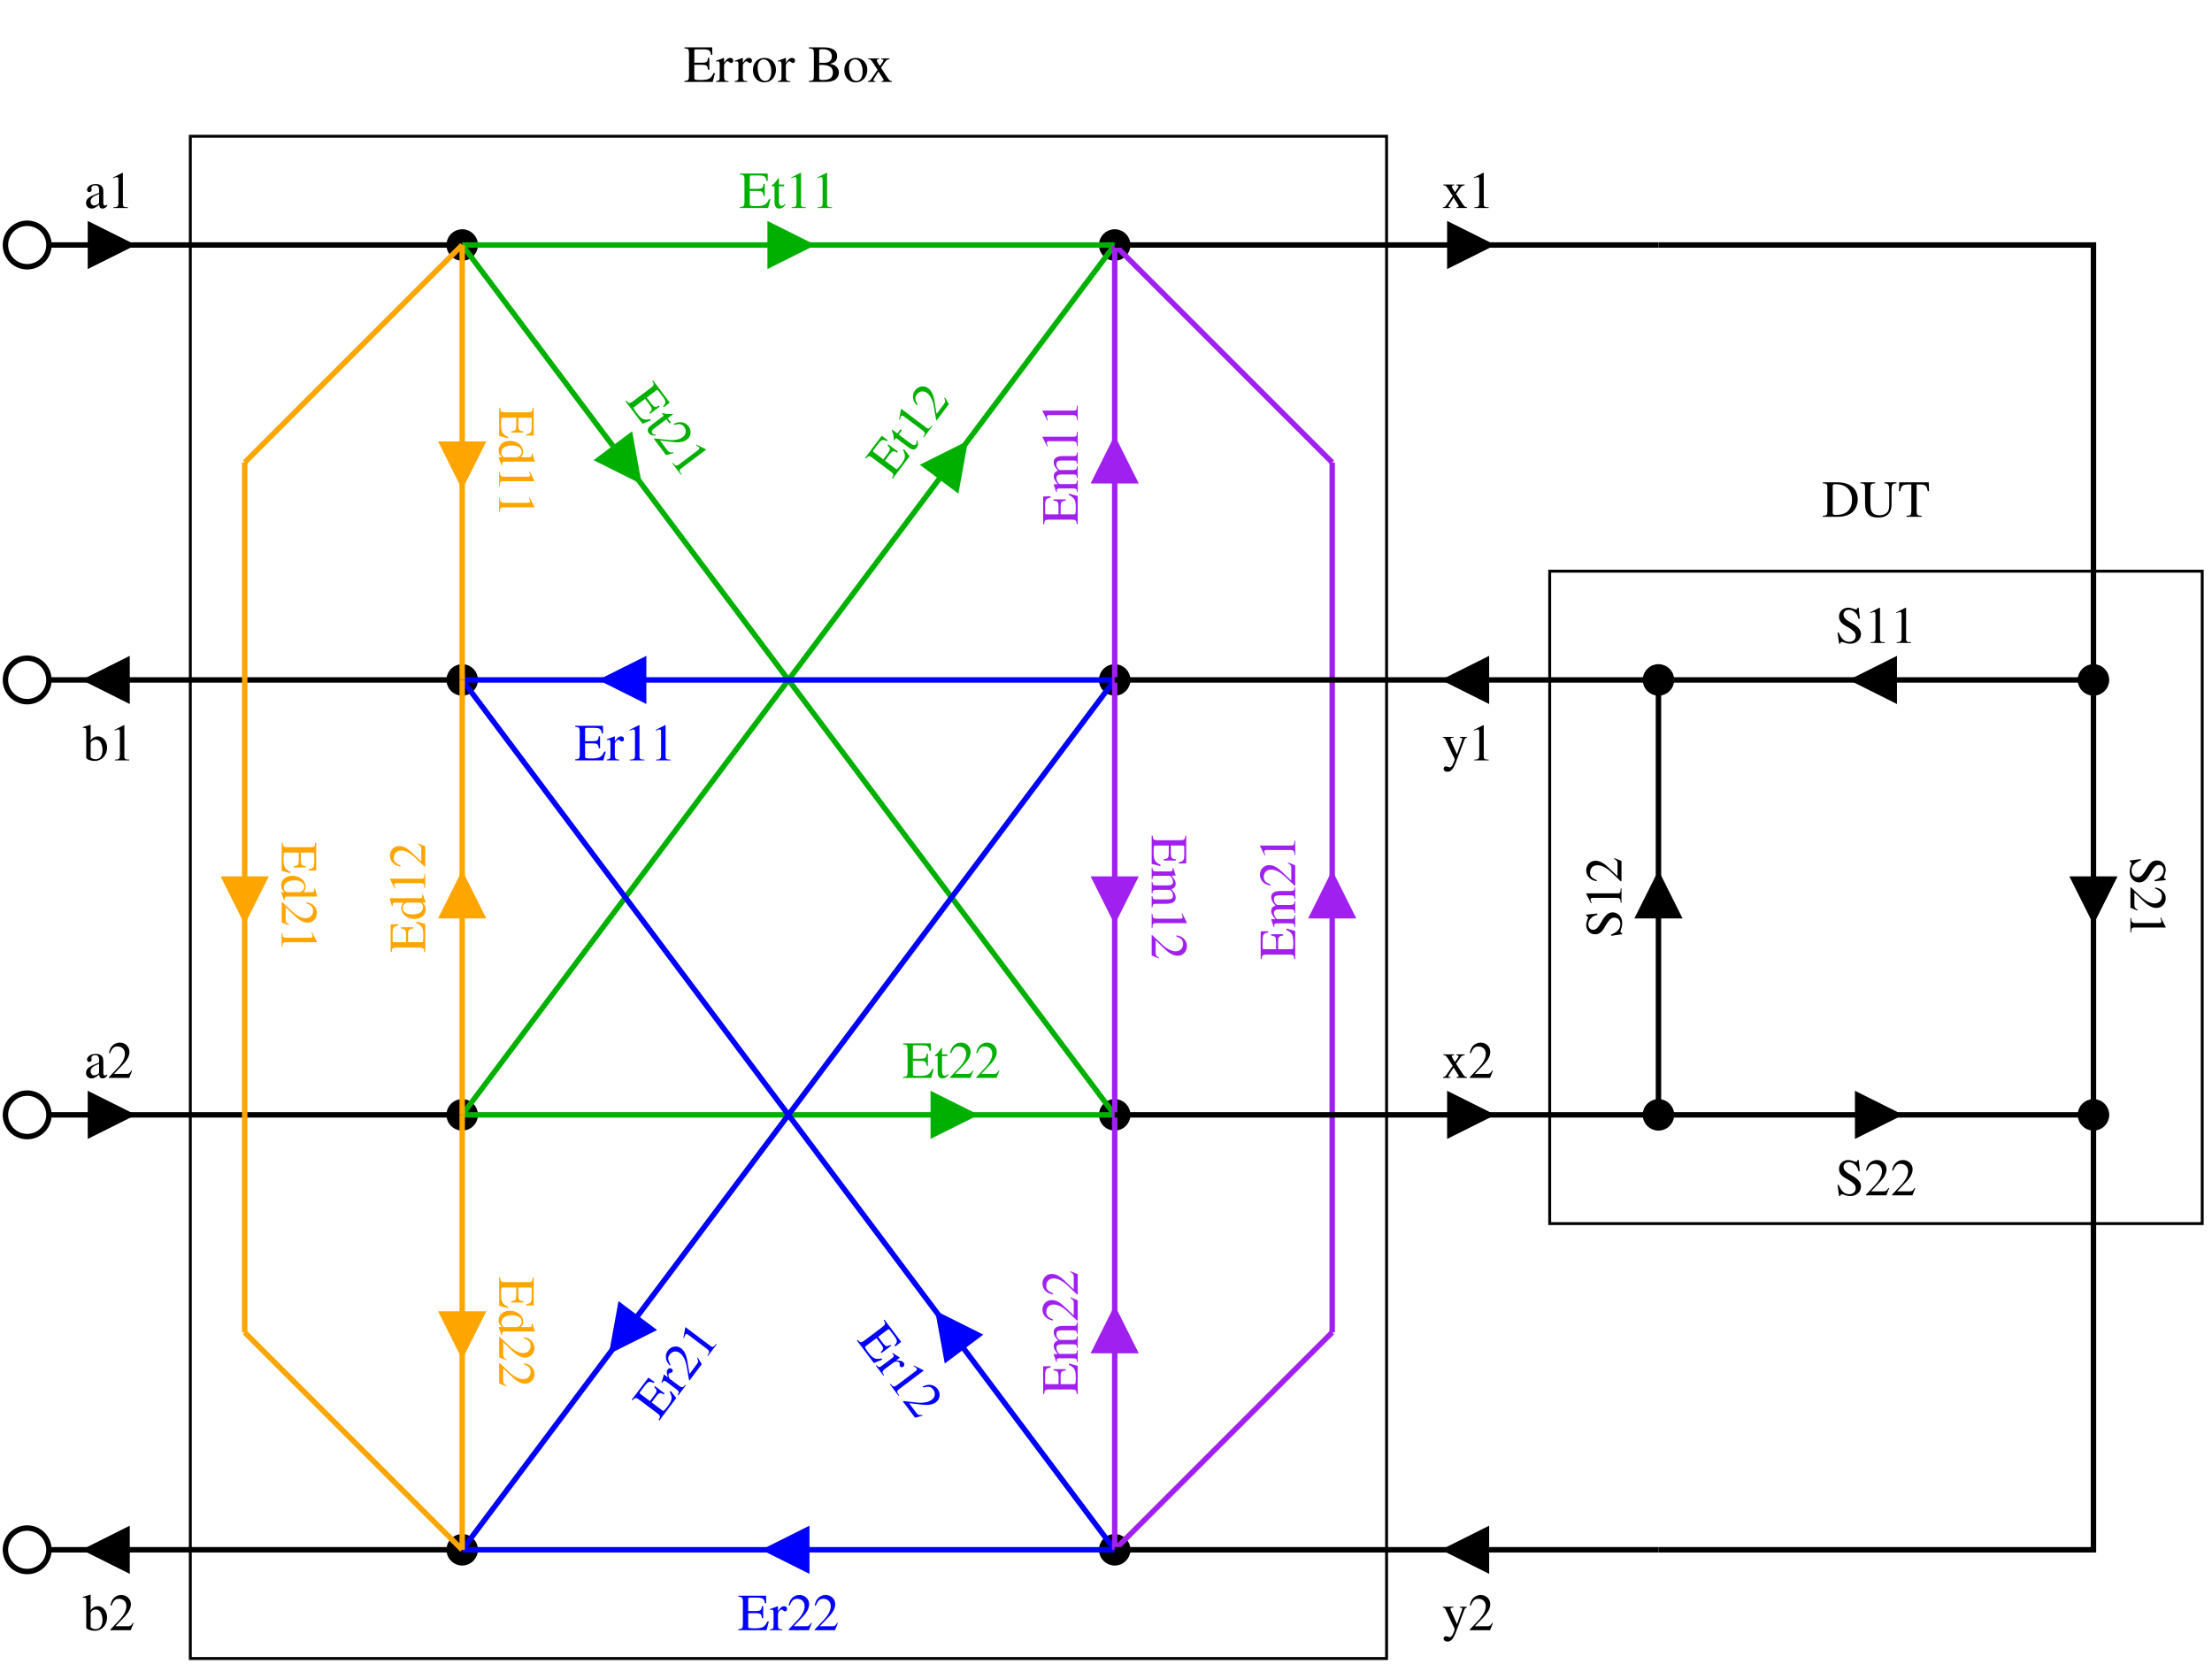
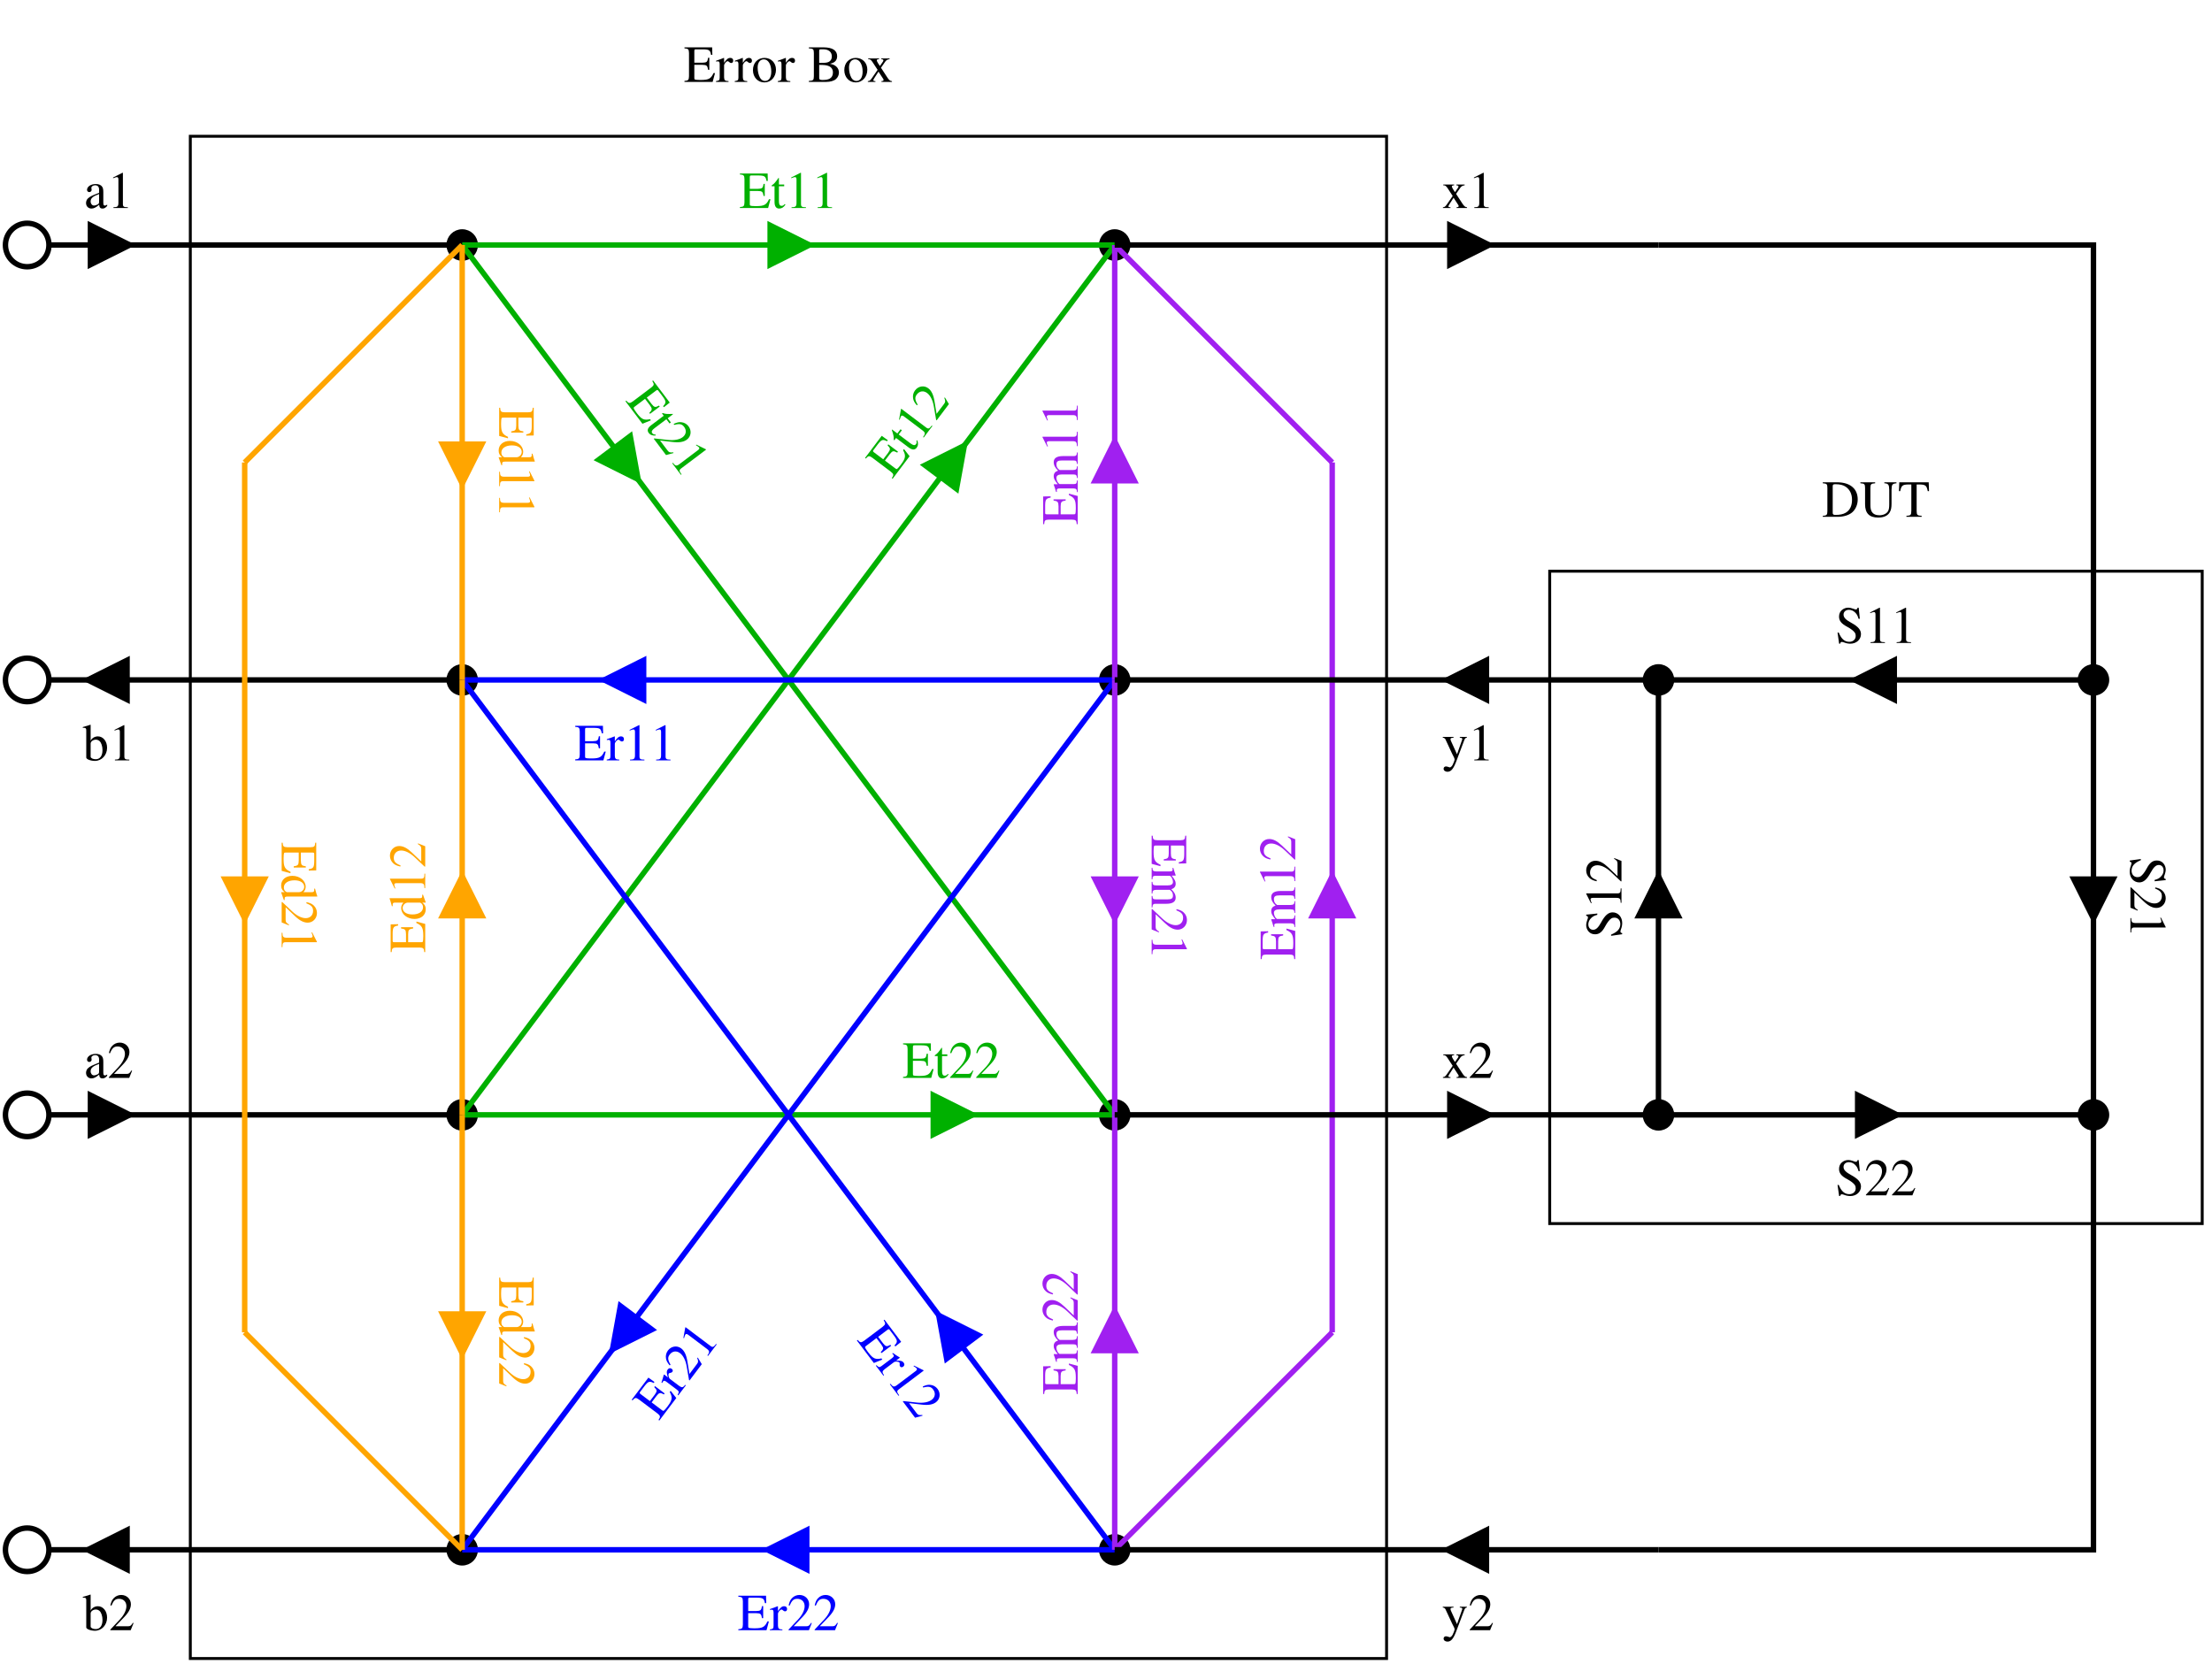
<svg xmlns="http://www.w3.org/2000/svg" width="367pt" height="276pt" viewBox="525 -75 6102 4587">
  <g fill="none">
    <circle cx="600" cy="600" r="60" stroke="#000000" stroke-width="15px" />
    <circle cx="600" cy="1800" r="60" stroke="#000000" stroke-width="15px" />
    <circle cx="600" cy="3000" r="60" stroke="#000000" stroke-width="15px" />
    <circle cx="600" cy="4200" r="60" stroke="#000000" stroke-width="15px" />
    <circle cx="1800" cy="600" r="36" fill="#000000" stroke="#000000" stroke-width="15px" />
    <circle cx="3600" cy="600" r="36" fill="#000000" stroke="#000000" stroke-width="15px" />
    <circle cx="1800" cy="1800" r="36" fill="#000000" stroke="#000000" stroke-width="15px" />
    <circle cx="3600" cy="1800" r="36" fill="#000000" stroke="#000000" stroke-width="15px" />
    <circle cx="5100" cy="1800" r="36" fill="#000000" stroke="#000000" stroke-width="15px" />
    <circle cx="6300" cy="1800" r="36" fill="#000000" stroke="#000000" stroke-width="15px" />
    <circle cx="1800" cy="3000" r="36" fill="#000000" stroke="#000000" stroke-width="15px" />
    <circle cx="3600" cy="3000" r="36" fill="#000000" stroke="#000000" stroke-width="15px" />
    <circle cx="5100" cy="3000" r="36" fill="#000000" stroke="#000000" stroke-width="15px" />
    <circle cx="6300" cy="3000" r="36" fill="#000000" stroke="#000000" stroke-width="15px" />
    <circle cx="1800" cy="4200" r="36" fill="#000000" stroke="#000000" stroke-width="15px" />
    <circle cx="3600" cy="4200" r="36" fill="#000000" stroke="#000000" stroke-width="15px" />
    <rect x="1050" y="300" width="3300" height="4200" stroke="#000000" stroke-width="8px" />
    <rect x="4800" y="1500" width="1800" height="1800" stroke="#000000" stroke-width="8px" />
    <defs>
      <clipPath id="cp0">
        <path clip-rule="evenodd" d="M 525,-75 H 6627 V 4512 H 525 z   M 771,540 771,660 911,611 911,590z" />
      </clipPath>
    </defs>
    <polyline points=" 660,600 900,600" clip-path="url(#cp0)" stroke="#000000" stroke-width="15px" />
    <polygon points=" 771,660 891,600 771,540 771,660" stroke="#000000" stroke-width="8px" stroke-miterlimit="8" fill="#000000" />
    <polyline points=" 825,600 1800,600" stroke="#000000" stroke-width="15px" />
    <defs>
      <clipPath id="cp1">
        <path clip-rule="evenodd" d="M 525,-75 H 6627 V 4512 H 525 z   M 879,1860 879,1740 740,1790 740,1811z" />
      </clipPath>
    </defs>
    <polyline points=" 1800,1800 750,1800" clip-path="url(#cp1)" stroke="#000000" stroke-width="15px" />
    <polygon points=" 879,1740 759,1800 879,1860 879,1740" stroke="#000000" stroke-width="8px" stroke-miterlimit="8" fill="#000000" />
    <polyline points=" 825,1800 660,1800" stroke="#000000" stroke-width="15px" />
    <defs>
      <clipPath id="cp2">
        <path clip-rule="evenodd" d="M 525,-75 H 6627 V 4512 H 525 z   M 771,2940 771,3060 911,3011 911,2990z" />
      </clipPath>
    </defs>
    <polyline points=" 660,3000 900,3000" clip-path="url(#cp2)" stroke="#000000" stroke-width="15px" />
    <polygon points=" 771,3060 891,3000 771,2940 771,3060" stroke="#000000" stroke-width="8px" stroke-miterlimit="8" fill="#000000" />
    <polyline points=" 825,3000 1800,3000" stroke="#000000" stroke-width="15px" />
    <defs>
      <clipPath id="cp3">
        <path clip-rule="evenodd" d="M 525,-75 H 6627 V 4512 H 525 z   M 879,4260 879,4140 740,4190 740,4211z" />
      </clipPath>
    </defs>
    <polyline points=" 1800,4200 750,4200" clip-path="url(#cp3)" stroke="#000000" stroke-width="15px" />
    <polygon points=" 879,4140 759,4200 879,4260 879,4140" stroke="#000000" stroke-width="8px" stroke-miterlimit="8" fill="#000000" />
    <polyline points=" 825,4200 660,4200" stroke="#000000" stroke-width="15px" />
    <defs>
      <clipPath id="cp4">
        <path clip-rule="evenodd" d="M 525,-75 H 6627 V 4512 H 525 z   M 2646,540 2646,660 2786,611 2786,590z" />
      </clipPath>
    </defs>
    <polyline points=" 1800,600 2775,600" clip-path="url(#cp4)" stroke="#00b000" stroke-width="15px" />
    <polygon points=" 2646,660 2766,600 2646,540 2646,660" stroke="#00b000" stroke-width="8px" stroke-miterlimit="8" fill="#00b000" />
    <polyline points=" 2700,600 3600,600" stroke="#00b000" stroke-width="15px" />
    <defs>
      <clipPath id="cp5">
        <path clip-rule="evenodd" d="M 525,-75 H 6627 V 4512 H 525 z   M 3070,1207 3166,1279 3210,1138 3193,1125z" />
      </clipPath>
    </defs>
    <polyline points=" 1800,3000 3195,1140" clip-path="url(#cp5)" stroke="#00b000" stroke-width="15px" />
    <polygon points=" 3166,1279 3190,1147 3070,1207 3166,1279" stroke="#00b000" stroke-width="8px" stroke-miterlimit="8" fill="#00b000" />
    <polyline points=" 3150,1200 3600,600" stroke="#00b000" stroke-width="15px" />
    <defs>
      <clipPath id="cp6">
        <path clip-rule="evenodd" d="M 525,-75 H 6627 V 4512 H 525 z   M 2266,1121 2170,1193 2293,1275 2310,1262z" />
      </clipPath>
    </defs>
    <polyline points=" 1800,600 2295,1260" clip-path="url(#cp6)" stroke="#00b000" stroke-width="15px" />
    <polygon points=" 2170,1193 2290,1253 2266,1121 2170,1193" stroke="#00b000" stroke-width="8px" stroke-miterlimit="8" fill="#00b000" />
    <polyline points=" 2250,1200 3600,3000" stroke="#00b000" stroke-width="15px" />
    <defs>
      <clipPath id="cp7">
        <path clip-rule="evenodd" d="M 525,-75 H 6627 V 4512 H 525 z   M 3096,2940 3096,3060 3236,3011 3236,2990z" />
      </clipPath>
    </defs>
    <polyline points=" 1800,3000 3225,3000" clip-path="url(#cp7)" stroke="#00b000" stroke-width="15px" />
    <polygon points=" 3096,3060 3216,3000 3096,2940 3096,3060" stroke="#00b000" stroke-width="8px" stroke-miterlimit="8" fill="#00b000" />
    <polyline points=" 3150,3000 3600,3000" stroke="#00b000" stroke-width="15px" />
    <defs>
      <clipPath id="cp8">
        <path clip-rule="evenodd" d="M 525,-75 H 6627 V 4512 H 525 z   M 2304,1860 2304,1740 2165,1790 2165,1811z" />
      </clipPath>
    </defs>
    <polyline points=" 3600,1800 2175,1800" clip-path="url(#cp8)" stroke="#0000ff" stroke-width="15px" />
    <polygon points=" 2304,1740 2184,1800 2304,1860 2304,1740" stroke="#0000ff" stroke-width="8px" stroke-miterlimit="8" fill="#0000ff" />
    <polyline points=" 2250,1800 1800,1800" stroke="#0000ff" stroke-width="15px" />
    <defs>
      <clipPath id="cp9">
        <path clip-rule="evenodd" d="M 525,-75 H 6627 V 4512 H 525 z   M 3134,3679 3230,3607 3107,3525 3090,3538z" />
      </clipPath>
    </defs>
    <polyline points=" 3600,4200 3105,3540" clip-path="url(#cp9)" stroke="#0000ff" stroke-width="15px" />
    <polygon points=" 3230,3607 3110,3547 3134,3679 3230,3607" stroke="#0000ff" stroke-width="8px" stroke-miterlimit="8" fill="#0000ff" />
    <polyline points=" 3150,3600 1800,1800" stroke="#0000ff" stroke-width="15px" />
    <defs>
      <clipPath id="cp10">
        <path clip-rule="evenodd" d="M 525,-75 H 6627 V 4512 H 525 z   M 2330,3593 2234,3521 2190,3662 2207,3675z" />
      </clipPath>
    </defs>
    <polyline points=" 3600,1800 2205,3660" clip-path="url(#cp10)" stroke="#0000ff" stroke-width="15px" />
    <polygon points=" 2234,3521 2210,3653 2330,3593 2234,3521" stroke="#0000ff" stroke-width="8px" stroke-miterlimit="8" fill="#0000ff" />
    <polyline points=" 2250,3600 1800,4200" stroke="#0000ff" stroke-width="15px" />
    <defs>
      <clipPath id="cp11">
        <path clip-rule="evenodd" d="M 525,-75 H 6627 V 4512 H 525 z   M 2754,4260 2754,4140 2615,4190 2615,4211z" />
      </clipPath>
    </defs>
    <polyline points=" 3600,4200 2625,4200" clip-path="url(#cp11)" stroke="#0000ff" stroke-width="15px" />
    <polygon points=" 2754,4140 2634,4200 2754,4260 2754,4140" stroke="#0000ff" stroke-width="8px" stroke-miterlimit="8" fill="#0000ff" />
    <polyline points=" 2700,4200 1800,4200" stroke="#0000ff" stroke-width="15px" />
    <defs>
      <clipPath id="cp12">
        <path clip-rule="evenodd" d="M 525,-75 H 6627 V 4512 H 525 z   M 1860,1146 1740,1146 1790,1286 1811,1286z" />
      </clipPath>
    </defs>
    <polyline points=" 1800,600 1800,1275" clip-path="url(#cp12)" stroke="#ffa500" stroke-width="15px" />
    <polygon points=" 1740,1146 1800,1266 1860,1146 1740,1146" stroke="#ffa500" stroke-width="8px" stroke-miterlimit="8" fill="#ffa500" />
    <polyline points=" 1800,1200 1800,1800" stroke="#ffa500" stroke-width="15px" />
    <defs>
      <clipPath id="cp13">
        <path clip-rule="evenodd" d="M 525,-75 H 6627 V 4512 H 525 z   M 1740,2454 1860,2454 1811,2315 1790,2315z" />
      </clipPath>
    </defs>
    <polyline points=" 1800,3000 1800,2325" clip-path="url(#cp13)" stroke="#ffa500" stroke-width="15px" />
    <polygon points=" 1860,2454 1800,2334 1740,2454 1860,2454" stroke="#ffa500" stroke-width="8px" stroke-miterlimit="8" fill="#ffa500" />
    <polyline points=" 1800,2400 1800,1800" stroke="#ffa500" stroke-width="15px" />
    <polyline points=" 1800,600 1200,1200" stroke="#ffa500" stroke-width="15px" />
    <defs>
      <clipPath id="cp14">
        <path clip-rule="evenodd" d="M 525,-75 H 6627 V 4512 H 525 z   M 1260,2346 1140,2346 1190,2486 1211,2486z" />
      </clipPath>
    </defs>
    <polyline points=" 1200,1200 1200,2475" clip-path="url(#cp14)" stroke="#ffa500" stroke-width="15px" />
    <polygon points=" 1140,2346 1200,2466 1260,2346 1140,2346" stroke="#ffa500" stroke-width="8px" stroke-miterlimit="8" fill="#ffa500" />
    <polyline points=" 1200,2400 1200,3600" stroke="#ffa500" stroke-width="15px" />
    <polyline points=" 1200,3600 1800,4200" stroke="#ffa500" stroke-width="15px" />
    <defs>
      <clipPath id="cp15">
        <path clip-rule="evenodd" d="M 525,-75 H 6627 V 4512 H 525 z   M 1860,3546 1740,3546 1790,3686 1811,3686z" />
      </clipPath>
    </defs>
    <polyline points=" 1800,3000 1800,3675" clip-path="url(#cp15)" stroke="#ffa500" stroke-width="15px" />
    <polygon points=" 1740,3546 1800,3666 1860,3546 1740,3546" stroke="#ffa500" stroke-width="8px" stroke-miterlimit="8" fill="#ffa500" />
    <polyline points=" 1800,3600 1800,4200" stroke="#ffa500" stroke-width="15px" />
    <defs>
      <clipPath id="cp16">
        <path clip-rule="evenodd" d="M 525,-75 H 6627 V 4512 H 525 z   M 3540,1254 3660,1254 3611,1115 3590,1115z" />
      </clipPath>
    </defs>
    <polyline points=" 3600,1800 3600,1125" clip-path="url(#cp16)" stroke="#a020f0" stroke-width="15px" />
    <polygon points=" 3660,1254 3600,1134 3540,1254 3660,1254" stroke="#a020f0" stroke-width="8px" stroke-miterlimit="8" fill="#a020f0" />
    <polyline points=" 3600,1200 3600,600" stroke="#a020f0" stroke-width="15px" />
    <defs>
      <clipPath id="cp17">
        <path clip-rule="evenodd" d="M 525,-75 H 6627 V 4512 H 525 z   M 3660,2346 3540,2346 3590,2486 3611,2486z" />
      </clipPath>
    </defs>
    <polyline points=" 3600,1800 3600,2475" clip-path="url(#cp17)" stroke="#a020f0" stroke-width="15px" />
    <polygon points=" 3540,2346 3600,2466 3660,2346 3540,2346" stroke="#a020f0" stroke-width="8px" stroke-miterlimit="8" fill="#a020f0" />
    <polyline points=" 3600,2400 3600,3000" stroke="#a020f0" stroke-width="15px" />
    <polyline points=" 3600,4200 4200,3600" stroke="#a020f0" stroke-width="15px" />
    <defs>
      <clipPath id="cp18">
        <path clip-rule="evenodd" d="M 525,-75 H 6627 V 4512 H 525 z   M 4140,2454 4260,2454 4211,2315 4190,2315z" />
      </clipPath>
    </defs>
    <polyline points=" 4200,3600 4200,2325" clip-path="url(#cp18)" stroke="#a020f0" stroke-width="15px" />
    <polygon points=" 4260,2454 4200,2334 4140,2454 4260,2454" stroke="#a020f0" stroke-width="8px" stroke-miterlimit="8" fill="#a020f0" />
    <polyline points=" 4200,2400 4200,1200" stroke="#a020f0" stroke-width="15px" />
    <polyline points=" 4200,1200 3600,600" stroke="#a020f0" stroke-width="15px" />
    <defs>
      <clipPath id="cp19">
        <path clip-rule="evenodd" d="M 525,-75 H 6627 V 4512 H 525 z   M 3540,3654 3660,3654 3611,3515 3590,3515z" />
      </clipPath>
    </defs>
    <polyline points=" 3600,4200 3600,3525" clip-path="url(#cp19)" stroke="#a020f0" stroke-width="15px" />
    <polygon points=" 3660,3654 3600,3534 3540,3654 3660,3654" stroke="#a020f0" stroke-width="8px" stroke-miterlimit="8" fill="#a020f0" />
    <polyline points=" 3600,3600 3600,3000" stroke="#a020f0" stroke-width="15px" />
    <defs>
      <clipPath id="cp20">
        <path clip-rule="evenodd" d="M 525,-75 H 6627 V 4512 H 525 z   M 4521,540 4521,660 4661,611 4661,590z" />
      </clipPath>
    </defs>
    <polyline points=" 3600,600 4650,600" clip-path="url(#cp20)" stroke="#000000" stroke-width="15px" />
    <polygon points=" 4521,660 4641,600 4521,540 4521,660" stroke="#000000" stroke-width="8px" stroke-miterlimit="8" fill="#000000" />
    <polyline points=" 4575,600 5100,600" stroke="#000000" stroke-width="15px" />
    <polyline points=" 5100,600 6300,600 6300,1800" stroke="#000000" stroke-width="15px" />
    <defs>
      <clipPath id="cp21">
        <path clip-rule="evenodd" d="M 525,-75 H 6627 V 4512 H 525 z   M 4629,1860 4629,1740 4490,1790 4490,1811z" />
      </clipPath>
    </defs>
    <polyline points=" 5100,1800 4500,1800" clip-path="url(#cp21)" stroke="#000000" stroke-width="15px" />
    <polygon points=" 4629,1740 4509,1800 4629,1860 4629,1740" stroke="#000000" stroke-width="8px" stroke-miterlimit="8" fill="#000000" />
    <polyline points=" 4575,1800 3600,1800" stroke="#000000" stroke-width="15px" />
    <defs>
      <clipPath id="cp22">
        <path clip-rule="evenodd" d="M 525,-75 H 6627 V 4512 H 525 z   M 4521,2940 4521,3060 4661,3011 4661,2990z" />
      </clipPath>
    </defs>
    <polyline points=" 3600,3000 4650,3000" clip-path="url(#cp22)" stroke="#000000" stroke-width="15px" />
    <polygon points=" 4521,3060 4641,3000 4521,2940 4521,3060" stroke="#000000" stroke-width="8px" stroke-miterlimit="8" fill="#000000" />
    <polyline points=" 4575,3000 5100,3000" stroke="#000000" stroke-width="15px" />
    <polyline points=" 6300,3000 6300,4200 5100,4200" stroke="#000000" stroke-width="15px" />
    <defs>
      <clipPath id="cp23">
        <path clip-rule="evenodd" d="M 525,-75 H 6627 V 4512 H 525 z   M 4629,4260 4629,4140 4490,4190 4490,4211z" />
      </clipPath>
    </defs>
    <polyline points=" 5100,4200 4500,4200" clip-path="url(#cp23)" stroke="#000000" stroke-width="15px" />
    <polygon points=" 4629,4140 4509,4200 4629,4260 4629,4140" stroke="#000000" stroke-width="8px" stroke-miterlimit="8" fill="#000000" />
    <polyline points=" 4575,4200 3600,4200" stroke="#000000" stroke-width="15px" />
    <defs>
      <clipPath id="cp24">
        <path clip-rule="evenodd" d="M 525,-75 H 6627 V 4512 H 525 z   M 5754,1860 5754,1740 5615,1790 5615,1811z" />
      </clipPath>
    </defs>
    <polyline points=" 6300,1800 5625,1800" clip-path="url(#cp24)" stroke="#000000" stroke-width="15px" />
    <polygon points=" 5754,1740 5634,1800 5754,1860 5754,1740" stroke="#000000" stroke-width="8px" stroke-miterlimit="8" fill="#000000" />
    <polyline points=" 5700,1800 5100,1800" stroke="#000000" stroke-width="15px" />
    <defs>
      <clipPath id="cp25">
        <path clip-rule="evenodd" d="M 525,-75 H 6627 V 4512 H 525 z   M 5040,2454 5160,2454 5111,2315 5090,2315z" />
      </clipPath>
    </defs>
    <polyline points=" 5100,3000 5100,2325" clip-path="url(#cp25)" stroke="#000000" stroke-width="15px" />
    <polygon points=" 5160,2454 5100,2334 5040,2454 5160,2454" stroke="#000000" stroke-width="8px" stroke-miterlimit="8" fill="#000000" />
    <polyline points=" 5100,2400 5100,1800" stroke="#000000" stroke-width="15px" />
    <defs>
      <clipPath id="cp26">
        <path clip-rule="evenodd" d="M 525,-75 H 6627 V 4512 H 525 z   M 6360,2346 6240,2346 6290,2486 6311,2486z" />
      </clipPath>
    </defs>
    <polyline points=" 6300,1800 6300,2475" clip-path="url(#cp26)" stroke="#000000" stroke-width="15px" />
    <polygon points=" 6240,2346 6300,2466 6360,2346 6240,2346" stroke="#000000" stroke-width="8px" stroke-miterlimit="8" fill="#000000" />
    <polyline points=" 6300,2400 6300,3000" stroke="#000000" stroke-width="15px" />
    <defs>
      <clipPath id="cp27">
        <path clip-rule="evenodd" d="M 525,-75 H 6627 V 4512 H 525 z   M 5646,2940 5646,3060 5786,3011 5786,2990z" />
      </clipPath>
    </defs>
    <polyline points=" 5100,3000 5775,3000" clip-path="url(#cp27)" stroke="#000000" stroke-width="15px" />
    <polygon points=" 5646,3060 5766,3000 5646,2940 5646,3060" stroke="#000000" stroke-width="8px" stroke-miterlimit="8" fill="#000000" />
    <polyline points=" 5700,3000 6300,3000" stroke="#000000" stroke-width="15px" />
    <text xml:space="preserve" x="2700" y="150" fill="#000000" font-family="Times" font-style="normal" font-weight="normal" font-size="144" text-anchor="middle">Error Box</text>
    <text xml:space="preserve" x="5700" y="1350" fill="#000000" font-family="Times" font-style="normal" font-weight="normal" font-size="144" text-anchor="middle">DUT</text>
    <text xml:space="preserve" x="825" y="498" fill="#000000" font-family="Times" font-style="normal" font-weight="normal" font-size="144" text-anchor="middle">a1</text>
    <text xml:space="preserve" x="825" y="2022" fill="#000000" font-family="Times" font-style="normal" font-weight="normal" font-size="144" text-anchor="middle">b1</text>
    <text xml:space="preserve" x="825" y="2898" fill="#000000" font-family="Times" font-style="normal" font-weight="normal" font-size="144" text-anchor="middle">a2</text>
    <text xml:space="preserve" x="825" y="4422" fill="#000000" font-family="Times" font-style="normal" font-weight="normal" font-size="144" text-anchor="middle">b2</text>
    <text xml:space="preserve" x="2700" y="498" fill="#00b000" font-family="Times" font-style="normal" font-weight="normal" font-size="144" text-anchor="middle">Et11</text>
    <g transform="translate(3068,1138) rotate(-53)">
      <text xml:space="preserve" x="0" y="0" fill="#00b000" font-family="Times" font-style="normal" font-weight="normal" font-size="144" text-anchor="middle">Et12</text>
    </g>
    <g transform="translate(2331,1138) rotate(53)">
      <text xml:space="preserve" x="0" y="0" fill="#00b000" font-family="Times" font-style="normal" font-weight="normal" font-size="144" text-anchor="middle">Et21</text>
    </g>
    <text xml:space="preserve" x="3150" y="2898" fill="#00b000" font-family="Times" font-style="normal" font-weight="normal" font-size="144" text-anchor="middle">Et22</text>
    <text xml:space="preserve" x="2250" y="2022" fill="#0000ff" font-family="Times" font-style="normal" font-weight="normal" font-size="144" text-anchor="middle">Er11</text>
    <g transform="translate(2972,3733) rotate(-307)">
      <text xml:space="preserve" x="0" y="0" fill="#0000ff" font-family="Times" font-style="normal" font-weight="normal" font-size="144" text-anchor="middle">Er12</text>
    </g>
    <g transform="translate(2427,3733) rotate(-53)">
      <text xml:space="preserve" x="0" y="0" fill="#0000ff" font-family="Times" font-style="normal" font-weight="normal" font-size="144" text-anchor="middle">Er21</text>
    </g>
    <text xml:space="preserve" x="2700" y="4422" fill="#0000ff" font-family="Times" font-style="normal" font-weight="normal" font-size="144" text-anchor="middle">Er22</text>
    <g transform="translate(1902,1200) rotate(90)">
      <text xml:space="preserve" x="0" y="0" fill="#ffa500" font-family="Times" font-style="normal" font-weight="normal" font-size="144" text-anchor="middle">Ed11</text>
    </g>
    <g transform="translate(1698,2400) rotate(-90)">
      <text xml:space="preserve" x="0" y="0" fill="#ffa500" font-family="Times" font-style="normal" font-weight="normal" font-size="144" text-anchor="middle">Ed12</text>
    </g>
    <g transform="translate(1302,2400) rotate(90)">
      <text xml:space="preserve" x="0" y="0" fill="#ffa500" font-family="Times" font-style="normal" font-weight="normal" font-size="144" text-anchor="middle">Ed21</text>
    </g>
    <g transform="translate(1902,3600) rotate(90)">
      <text xml:space="preserve" x="0" y="0" fill="#ffa500" font-family="Times" font-style="normal" font-weight="normal" font-size="144" text-anchor="middle">Ed22</text>
    </g>
    <g transform="translate(3498,1200) rotate(-90)">
      <text xml:space="preserve" x="0" y="0" fill="#a020f0" font-family="Times" font-style="normal" font-weight="normal" font-size="144" text-anchor="middle">Em11</text>
    </g>
    <g transform="translate(3702,2400) rotate(90)">
+       <text xml:space="preserve" x="0" y="0" fill="#a020f0" font-family="Times" font-style="normal" font-weight="normal" font-size="144" text-anchor="middle">Em21</text>
+     </g>
+     <g transform="translate(4098,2400) rotate(-90)">
      <text xml:space="preserve" x="0" y="0" fill="#a020f0" font-family="Times" font-style="normal" font-weight="normal" font-size="144" text-anchor="middle">Em12</text>
-     </g>
-     <g transform="translate(4098,2400) rotate(-90)">
-       <text xml:space="preserve" x="0" y="0" fill="#a020f0" font-family="Times" font-style="normal" font-weight="normal" font-size="144" text-anchor="middle">Em21</text>
    </g>
    <g transform="translate(3498,3600) rotate(-90)">
      <text xml:space="preserve" x="0" y="0" fill="#a020f0" font-family="Times" font-style="normal" font-weight="normal" font-size="144" text-anchor="middle">Em22</text>
    </g>
    <text xml:space="preserve" x="4575" y="498" fill="#000000" font-family="Times" font-style="normal" font-weight="normal" font-size="144" text-anchor="middle">x1</text>
    <text xml:space="preserve" x="4575" y="2022" fill="#000000" font-family="Times" font-style="normal" font-weight="normal" font-size="144" text-anchor="middle">y1</text>
    <text xml:space="preserve" x="4575" y="2898" fill="#000000" font-family="Times" font-style="normal" font-weight="normal" font-size="144" text-anchor="middle">x2</text>
    <text xml:space="preserve" x="4575" y="4422" fill="#000000" font-family="Times" font-style="normal" font-weight="normal" font-size="144" text-anchor="middle">y2</text>
    <text xml:space="preserve" x="5700" y="1698" fill="#000000" font-family="Times" font-style="normal" font-weight="normal" font-size="144" text-anchor="middle">S11</text>
    <g transform="translate(4998,2400) rotate(-90)">
      <text xml:space="preserve" x="0" y="0" fill="#000000" font-family="Times" font-style="normal" font-weight="normal" font-size="144" text-anchor="middle">S12</text>
    </g>
    <g transform="translate(6402,2400) rotate(90)">
      <text xml:space="preserve" x="0" y="0" fill="#000000" font-family="Times" font-style="normal" font-weight="normal" font-size="144" text-anchor="middle">S21</text>
    </g>
    <text xml:space="preserve" x="5700" y="3222" fill="#000000" font-family="Times" font-style="normal" font-weight="normal" font-size="144" text-anchor="middle">S22</text>
  </g>
</svg>
